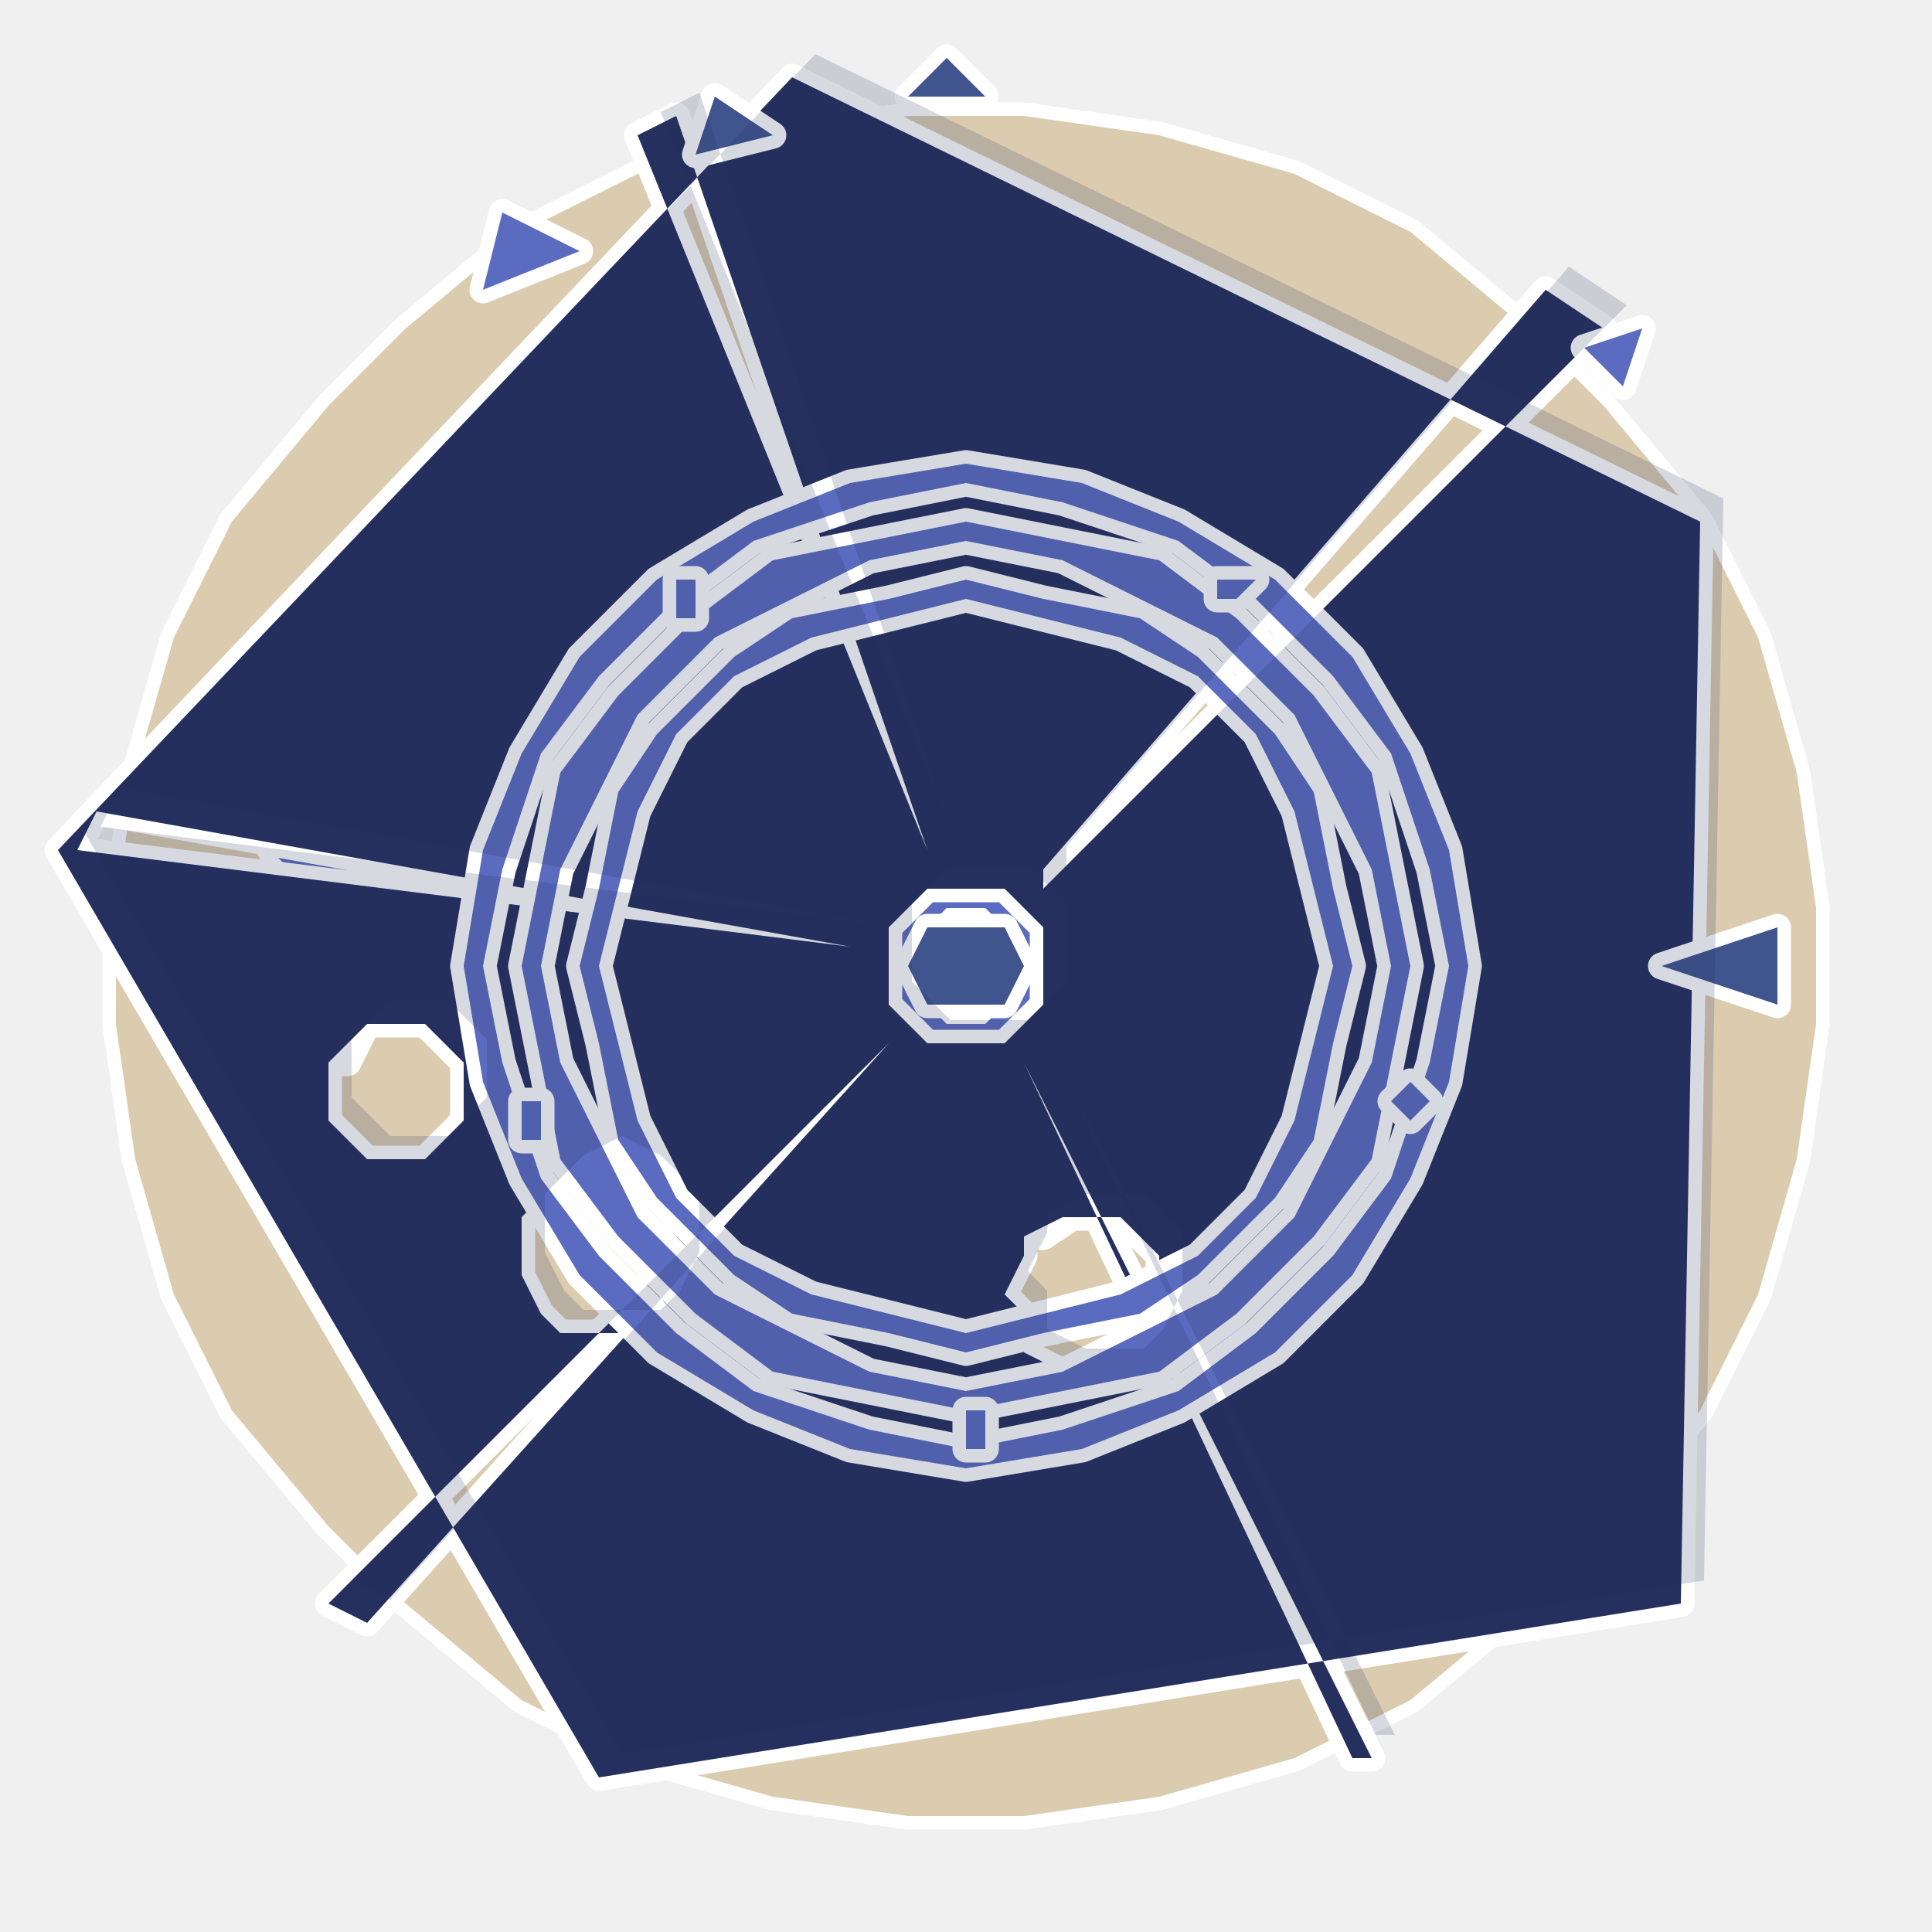
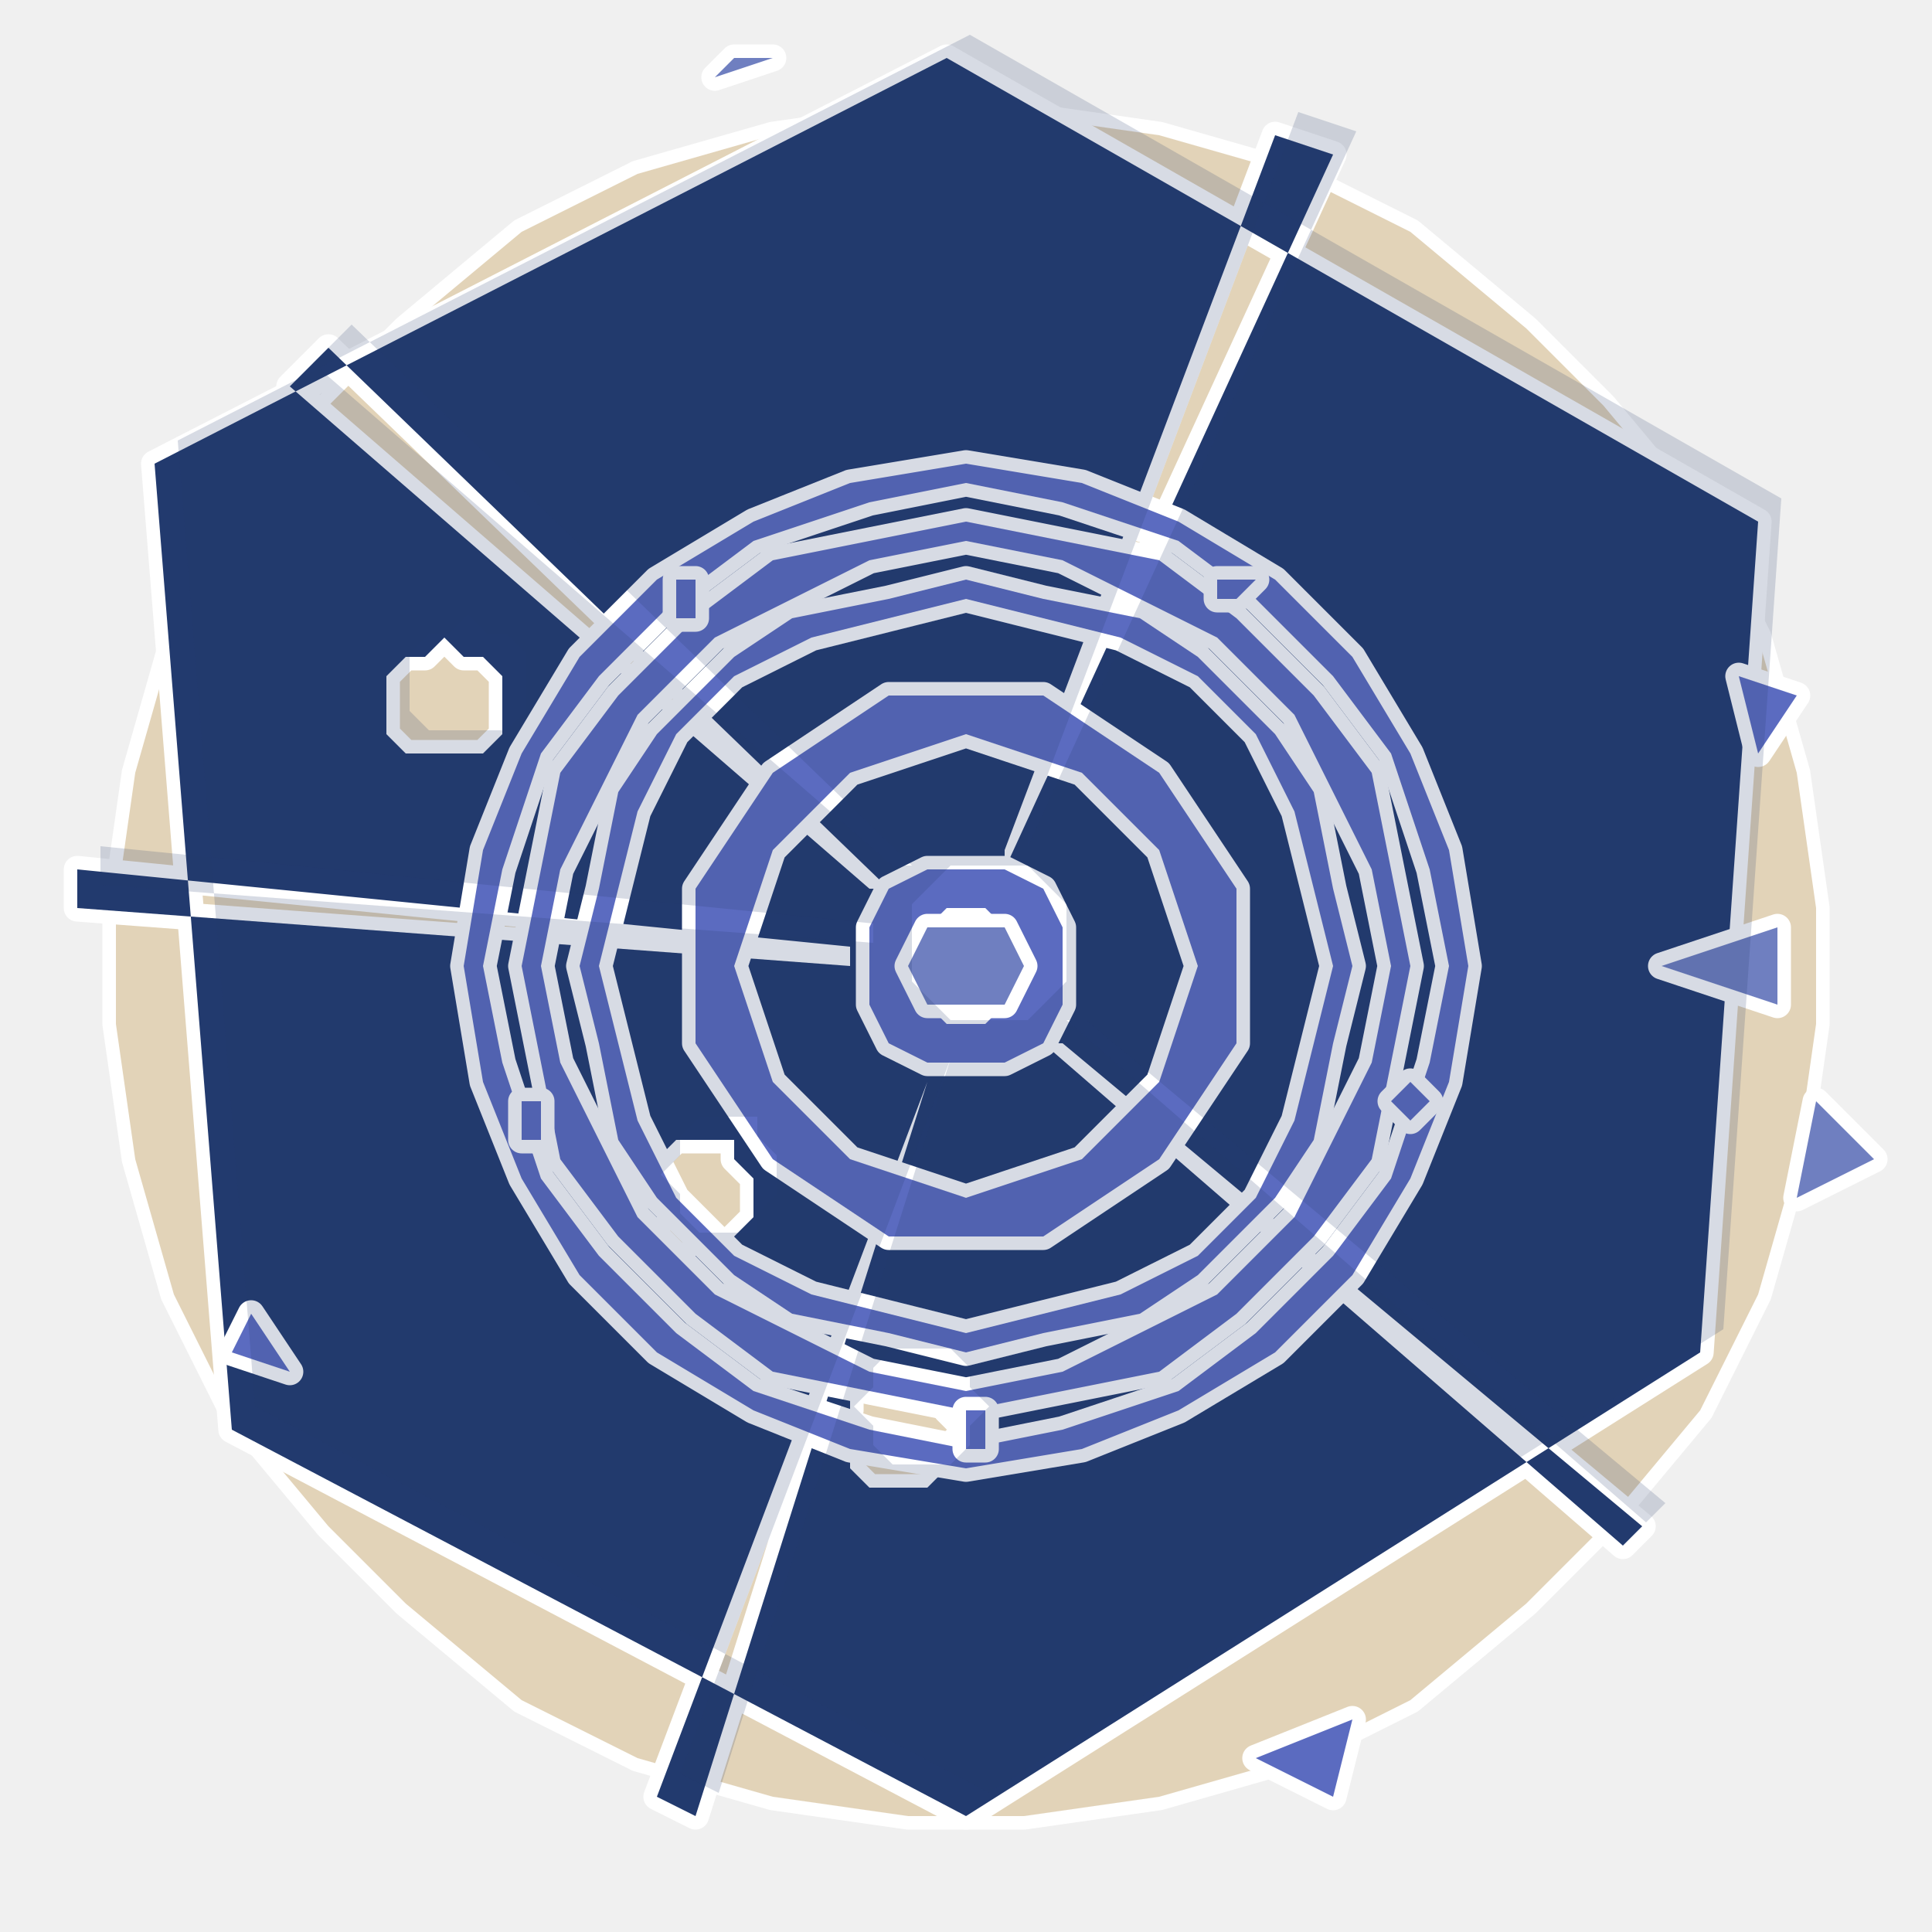
<svg xmlns="http://www.w3.org/2000/svg" viewBox="0 0 100 100" role="img" aria-label="@playform/ets-hook-dsh-edit-suggester - spike-star">
  <style>
		@media (prefers-reduced-motion: no-preference) {
			.ets-hook-dsh-edit-suggester-scene * { transform-box: view-box; transform-origin: 50% 50%; }
- 		.ets-hook-dsh-edit-suggester-counter { animation: ets-hook-dsh-edit-suggester-counter 21s linear -2s infinite; }
+ 		.ets-hook-dsh-edit-suggester-counter { animation: ets-hook-dsh-edit-suggester-counter 24s linear -5s infinite; }
		@keyframes ets-hook-dsh-edit-suggester-counter { to { transform: rotate(-360deg); } }
- 		.ets-hook-dsh-edit-suggester-breathe { animation: ets-hook-dsh-edit-suggester-breathe 5s ease-in-out -2s infinite; }
+ 		.ets-hook-dsh-edit-suggester-breathe { animation: ets-hook-dsh-edit-suggester-breathe 5s ease-in-out -5s infinite; }
		@keyframes ets-hook-dsh-edit-suggester-breathe { 50% { transform: scale(1.06); opacity: 0.85; } }
- 		.ets-hook-dsh-edit-suggester-fire { animation: ets-hook-dsh-edit-suggester-fire 3.0s ease-in-out infinite; }
+ 		.ets-hook-dsh-edit-suggester-fire { animation: ets-hook-dsh-edit-suggester-fire 3.1s ease-in-out infinite; }
		@keyframes ets-hook-dsh-edit-suggester-fire { 0%, 100% { opacity: 0.35; } 50% { opacity: 1; } }
- 		.ets-hook-dsh-edit-suggester-twinkle { animation: ets-hook-dsh-edit-suggester-twinkle 9s ease-in-out -2s infinite; }
+ 		.ets-hook-dsh-edit-suggester-twinkle { animation: ets-hook-dsh-edit-suggester-twinkle 9s ease-in-out -5s infinite; }
		@keyframes ets-hook-dsh-edit-suggester-twinkle { 0%, 100% { transform: scale(0.94); opacity: 0.4; } 50% { transform: scale(1.06); opacity: 1; } }
- 		.ets-hook-dsh-edit-suggester-trace { animation: ets-hook-dsh-edit-suggester-trace 4s ease-in-out -2s infinite; }
+ 		.ets-hook-dsh-edit-suggester-trace { animation: ets-hook-dsh-edit-suggester-trace 4s ease-in-out -5s infinite; }
		@keyframes ets-hook-dsh-edit-suggester-trace { 0%, 100% { transform: translate(0, 0); opacity: 1; } 50% { transform: translate(1.4px, -1.4px); opacity: 0.35; } }
		}
	</style>
  <defs>
    <path id="ets-hook-dsh-edit-suggester-0" d="M91,67 L88,73 L83,79 L79,83 L73,88 L67,91 L60,93 L53,94 L47,94 L40,93 L33,91 L27,88 L21,83 L17,79 L12,73 L9,67 L7,60 L6,53 L6,47 L7,40 L9,33 L12,27 L17,21 L21,17 L27,12 L33,9 L40,7 L47,6 L53,6 L60,7 L67,9 L73,12 L79,17 L83,21 L88,27 L91,33 L93,40 L94,47 L94,53 L93,60 Z" />
-     <path id="ets-hook-dsh-edit-suggester-1" d="M19,44 L18,45 L17,46 L15,45 L14,44 L15,42 L17,41 L18,42 Z" />
-     <path id="ets-hook-dsh-edit-suggester-2" d="M19,53 L18,55 L16,55 L14,55 L14,53 L14,51 L16,51 L18,51 Z" />
-     <path id="ets-hook-dsh-edit-suggester-3" d="M64,50 L64,54 L62,57 L60,60 L57,62 L54,64 L50,64 L46,64 L43,62 L40,60 L38,57 L36,54 L36,50 L36,46 L38,43 L40,40 L43,38 L46,36 L50,36 L54,36 L57,38 L60,40 L62,43 L64,46 Z M62,50 L61,53 L60,56 L58,58 L56,60 L53,61 L50,62 L47,61 L44,60 L42,58 L40,56 L39,53 L38,50 L39,47 L40,44 L42,42 L44,40 L47,39 L50,38 L53,39 L56,40 L58,42 L60,44 L61,47 Z" />
-     <path id="ets-hook-dsh-edit-suggester-4" d="M55,50 L55,52 L54,54 L52,55 L50,55 L48,55 L46,54 L45,52 L45,50 L45,48 L46,46 L48,45 L50,45 L52,45 L54,46 L55,48 Z M53,50 L53,51 L52,52 L51,53 L50,53 L49,53 L48,52 L47,51 L47,50 L47,49 L48,48 L49,47 L50,47 L51,47 L52,48 L53,49 Z" />
-     <path id="ets-hook-dsh-edit-suggester-5" d="M87,83 L31,92 L3,44 L41,4 L88,27 Z M53,55 L71,91 L70,91 L53,55 Z M60,67 L60,68 L59,70 L58,71 L56,71 L55,71 L53,70 L53,68 L52,67 L53,65 L53,64 L55,63 L56,63 L58,63 L59,64 L60,65 Z M46,54 L19,84 L17,83 L46,54 Z M44,49 L4,44 L5,42 L44,49 Z M35,65 L35,66 L34,68 L33,69 L31,69 L29,69 L28,68 L27,66 L27,65 L27,63 L28,62 L29,61 L31,60 L33,61 L34,62 L35,63 Z M48,44 L33,7 L35,6 L48,44 Z M54,45 L80,15 L83,17 L54,46 Z M24,56 L24,58 L23,59 L22,60 L21,60 L19,60 L18,59 L17,58 L17,56 L17,55 L18,54 L19,53 L21,53 L22,53 L23,54 L24,55 Z M54,50 L54,52 L53,53 L52,54 L50,54 L48,54 L47,53 L46,52 L46,50 L46,48 L47,47 L48,46 L50,46 L52,46 L53,47 L54,48 Z" />
-     <path id="ets-hook-dsh-edit-suggester-6" d="M92,48 L86,50 L92,52 Z" />
-     <path id="ets-hook-dsh-edit-suggester-7" d="M70,50 L69,54 L68,59 L66,62 L62,66 L59,68 L54,69 L50,70 L46,69 L41,68 L38,66 L34,62 L32,59 L31,54 L30,50 L31,46 L32,41 L34,38 L38,34 L41,32 L46,31 L50,30 L54,31 L59,32 L62,34 L66,38 L68,41 L69,46 Z M69,50 L68,54 L67,58 L65,62 L62,65 L58,67 L54,68 L50,69 L46,68 L42,67 L38,65 L35,62 L33,58 L32,54 L31,50 L32,46 L33,42 L35,38 L38,35 L42,33 L46,32 L50,31 L54,32 L58,33 L62,35 L65,38 L67,42 L68,46 Z" />
-     <path id="ets-hook-dsh-edit-suggester-8" d="M73,50 L72,55 L71,60 L68,64 L64,68 L60,71 L55,72 L50,73 L45,72 L40,71 L36,68 L32,64 L29,60 L28,55 L27,50 L28,45 L29,40 L32,36 L36,32 L40,29 L45,28 L50,27 L55,28 L60,29 L64,32 L68,36 L71,40 L72,45 Z M72,50 L71,55 L69,59 L67,63 L63,67 L59,69 L55,71 L50,72 L45,71 L41,69 L37,67 L33,63 L31,59 L29,55 L28,50 L29,45 L31,41 L33,37 L37,33 L41,31 L45,29 L50,28 L55,29 L59,31 L63,33 L67,37 L69,41 L71,45 Z" />
-     <path id="ets-hook-dsh-edit-suggester-9" d="M76,50 L75,56 L73,61 L70,66 L66,70 L61,73 L56,75 L50,76 L44,75 L39,73 L34,70 L30,66 L27,61 L25,56 L24,50 L25,44 L27,39 L30,34 L34,30 L39,27 L44,25 L50,24 L56,25 L61,27 L66,30 L70,34 L73,39 L75,44 Z M75,50 L74,55 L72,61 L69,65 L65,69 L61,72 L55,74 L50,75 L45,74 L39,72 L35,69 L31,65 L28,61 L26,55 L25,50 L26,45 L28,39 L31,35 L35,31 L39,28 L45,26 L50,25 L55,26 L61,28 L65,31 L69,35 L72,39 L74,45 Z" />
-     <path id="ets-hook-dsh-edit-suggester-10" d="M74,57 L73,58 L73,58 L72,57 L73,56 L73,56 Z" />
-     <path id="ets-hook-dsh-edit-suggester-11" d="M51,74 L51,75 L50,75 L50,74 L50,73 L51,73 Z" />
-     <path id="ets-hook-dsh-edit-suggester-12" d="M28,58 L28,59 L27,59 L27,58 L27,57 L28,57 Z" />
-     <path id="ets-hook-dsh-edit-suggester-13" d="M36,31 L36,32 L35,32 L35,31 L35,30 L36,30 Z" />
-     <path id="ets-hook-dsh-edit-suggester-14" d="M65,30 L64,31 L63,31 L63,30 L63,30 L64,30 Z" />
-     <path id="ets-hook-dsh-edit-suggester-15" d="M25,15 L26,11 L30,13 Z" />
-     <path id="ets-hook-dsh-edit-suggester-16" d="M47,5 L49,3 L51,5 Z" />
-     <path id="ets-hook-dsh-edit-suggester-17" d="M82,18 L85,17 L84,20 Z" />
-     <path id="ets-hook-dsh-edit-suggester-18" d="M36,8 L37,5 L40,7 Z" />
-     <path id="ets-hook-dsh-edit-suggester-19" d="M53,50 L52,52 L51,52 L49,52 L48,52 L47,50 L48,48 L49,48 L51,48 L52,48 Z" />
+     <path id="ets-hook-dsh-edit-suggester-1" d="M86,43 L85,45 L83,45 L82,45 L81,43 L82,41 L83,41 L85,41 Z" />
+     <path id="ets-hook-dsh-edit-suggester-2" d="M20,59 L19,60 L17,61 L15,60 L15,59 L15,57 L17,56 L19,57 Z" />
+     <path id="ets-hook-dsh-edit-suggester-3" d="M37,80 L36,82 L35,83 L33,82 L32,80 L33,79 L35,78 L36,79 Z" />
+     <path id="ets-hook-dsh-edit-suggester-4" d="M88,70 L50,94 L12,74 L8,24 L49,3 L91,27 Z M55,54 L85,79 L84,80 L54,54 Z M39,62 L39,63 L38,64 L38,65 L36,65 L35,65 L34,64 L34,63 L33,62 L34,61 L34,60 L35,59 L36,59 L38,59 L38,60 L39,61 Z M48,56 L36,94 L34,93 L48,56 Z M44,50 L4,47 L4,45 L44,49 Z M50,74 L49,75 L49,76 L48,77 L47,77 L45,77 L44,76 L44,75 L43,74 L44,73 L44,72 L45,71 L47,71 L48,71 L49,72 L49,73 Z M45,46 L15,20 L17,18 L46,46 Z M52,44 L66,7 L69,8 L52,45 Z M26,36 L26,38 L25,39 L24,39 L23,39 L22,39 L21,39 L20,38 L20,36 L20,35 L21,34 L22,34 L23,33 L24,34 L25,34 L26,35 Z M54,50 L54,52 L53,53 L52,54 L50,54 L48,54 L47,53 L46,52 L46,50 L46,48 L47,47 L48,46 L50,46 L52,46 L53,47 L54,48 Z" />
+     <path id="ets-hook-dsh-edit-suggester-5" d="M64,50 L64,54 L62,57 L60,60 L57,62 L54,64 L50,64 L46,64 L43,62 L40,60 L38,57 L36,54 L36,50 L36,46 L38,43 L40,40 L43,38 L46,36 L50,36 L54,36 L57,38 L60,40 L62,43 L64,46 Z M62,50 L61,53 L60,56 L58,58 L56,60 L53,61 L50,62 L47,61 L44,60 L42,58 L40,56 L39,53 L38,50 L39,47 L40,44 L42,42 L44,40 L47,39 L50,38 L53,39 L56,40 L58,42 L60,44 L61,47 Z" />
+     <path id="ets-hook-dsh-edit-suggester-6" d="M55,50 L55,52 L54,54 L52,55 L50,55 L48,55 L46,54 L45,52 L45,50 L45,48 L46,46 L48,45 L50,45 L52,45 L54,46 L55,48 Z M53,50 L53,51 L52,52 L51,53 L50,53 L49,53 L48,52 L47,51 L47,50 L47,49 L48,48 L49,47 L50,47 L51,47 L52,48 L53,49 Z" />
+     <path id="ets-hook-dsh-edit-suggester-7" d="M92,48 L86,50 L92,52 Z" />
+     <path id="ets-hook-dsh-edit-suggester-8" d="M70,50 L69,54 L68,59 L66,62 L62,66 L59,68 L54,69 L50,70 L46,69 L41,68 L38,66 L34,62 L32,59 L31,54 L30,50 L31,46 L32,41 L34,38 L38,34 L41,32 L46,31 L50,30 L54,31 L59,32 L62,34 L66,38 L68,41 L69,46 Z M69,50 L68,54 L67,58 L65,62 L62,65 L58,67 L54,68 L50,69 L46,68 L42,67 L38,65 L35,62 L33,58 L32,54 L31,50 L32,46 L33,42 L35,38 L38,35 L42,33 L46,32 L50,31 L54,32 L58,33 L62,35 L65,38 L67,42 L68,46 Z" />
+     <path id="ets-hook-dsh-edit-suggester-9" d="M73,50 L72,55 L71,60 L68,64 L64,68 L60,71 L55,72 L50,73 L45,72 L40,71 L36,68 L32,64 L29,60 L28,55 L27,50 L28,45 L29,40 L32,36 L36,32 L40,29 L45,28 L50,27 L55,28 L60,29 L64,32 L68,36 L71,40 L72,45 Z M72,50 L71,55 L69,59 L67,63 L63,67 L59,69 L55,71 L50,72 L45,71 L41,69 L37,67 L33,63 L31,59 L29,55 L28,50 L29,45 L31,41 L33,37 L37,33 L41,31 L45,29 L50,28 L55,29 L59,31 L63,33 L67,37 L69,41 L71,45 Z" />
+     <path id="ets-hook-dsh-edit-suggester-10" d="M76,50 L75,56 L73,61 L70,66 L66,70 L61,73 L56,75 L50,76 L44,75 L39,73 L34,70 L30,66 L27,61 L25,56 L24,50 L25,44 L27,39 L30,34 L34,30 L39,27 L44,25 L50,24 L56,25 L61,27 L66,30 L70,34 L73,39 L75,44 Z M75,50 L74,55 L72,61 L69,65 L65,69 L61,72 L55,74 L50,75 L45,74 L39,72 L35,69 L31,65 L28,61 L26,55 L25,50 L26,45 L28,39 L31,35 L35,31 L39,28 L45,26 L50,25 L55,26 L61,28 L65,31 L69,35 L72,39 L74,45 Z" />
+     <path id="ets-hook-dsh-edit-suggester-11" d="M74,57 L73,58 L73,58 L72,57 L73,56 L73,56 Z" />
+     <path id="ets-hook-dsh-edit-suggester-12" d="M51,74 L51,75 L50,75 L50,74 L50,73 L51,73 Z" />
+     <path id="ets-hook-dsh-edit-suggester-13" d="M28,58 L28,59 L27,59 L27,58 L27,57 L28,57 Z" />
+     <path id="ets-hook-dsh-edit-suggester-14" d="M36,31 L36,32 L35,32 L35,31 L35,30 L36,30 Z" />
+     <path id="ets-hook-dsh-edit-suggester-15" d="M70,89 L69,93 L65,91 Z" />
+     <path id="ets-hook-dsh-edit-suggester-16" d="M65,30 L64,31 L63,31 L63,30 L63,30 L64,30 Z" />
+     <path id="ets-hook-dsh-edit-suggester-17" d="M94,57 L97,60 L93,62 Z" />
+     <path id="ets-hook-dsh-edit-suggester-18" d="M90,35 L93,36 L91,39 Z" />
+     <path id="ets-hook-dsh-edit-suggester-19" d="M37,4 L38,3 L40,3 Z" />
+     <path id="ets-hook-dsh-edit-suggester-20" d="M15,71 L12,70 L13,68 Z" />
+     <path id="ets-hook-dsh-edit-suggester-21" d="M53,50 L52,52 L51,52 L49,52 L48,52 L47,50 L48,48 L49,48 L51,48 L52,48 Z" />
  </defs>
  <g class="ets-hook-dsh-edit-suggester-scene">
-     <g fill="#DBCCB0" fill-opacity="1" fill-rule="evenodd" stroke="#ffffff" stroke-width="1.4" stroke-linejoin="round" paint-order="stroke fill">
+     <g fill="#E2D3B8" fill-opacity="1" fill-rule="evenodd" stroke="#ffffff" stroke-width="1.4" stroke-linejoin="round" paint-order="stroke fill">
      <use class="ets-hook-dsh-edit-suggester-breathe" href="#ets-hook-dsh-edit-suggester-0" />
    </g>
    <g fill="#5B6BC0" fill-opacity="1" fill-rule="evenodd" stroke="#ffffff" stroke-width="1.4" stroke-linejoin="round" paint-order="stroke fill">
-       <use class="ets-hook-dsh-edit-suggester-fire" style="animation-delay:-2.00s" href="#ets-hook-dsh-edit-suggester-1" />
-       <use class="ets-hook-dsh-edit-suggester-fire" style="animation-delay:-2.18s" href="#ets-hook-dsh-edit-suggester-2" />
-       <use class="ets-hook-dsh-edit-suggester-breathe" href="#ets-hook-dsh-edit-suggester-3" />
-       <use class="ets-hook-dsh-edit-suggester-breathe" href="#ets-hook-dsh-edit-suggester-4" />
+       <use class="ets-hook-dsh-edit-suggester-fire" style="animation-delay:-5.00s" href="#ets-hook-dsh-edit-suggester-1" />
+       <use class="ets-hook-dsh-edit-suggester-fire" style="animation-delay:-5.18s" href="#ets-hook-dsh-edit-suggester-2" />
+       <use class="ets-hook-dsh-edit-suggester-fire" style="animation-delay:-5.36s" href="#ets-hook-dsh-edit-suggester-3" />
    </g>
-     <g fill="#26305E" fill-opacity="1" fill-rule="evenodd" stroke="#ffffff" stroke-width="1.4" stroke-linejoin="round" paint-order="stroke fill">
-       <use href="#ets-hook-dsh-edit-suggester-5" />
-     </g>
-     <g fill="#40548D" fill-opacity="1" fill-rule="evenodd" stroke="#ffffff" stroke-width="1.4" stroke-linejoin="round" paint-order="stroke fill">
-       <use class="ets-hook-dsh-edit-suggester-fire" style="animation-delay:-2.36s" href="#ets-hook-dsh-edit-suggester-6" />
+     <g fill="#223A6E" fill-opacity="1" fill-rule="evenodd" stroke="#ffffff" stroke-width="1.4" stroke-linejoin="round" paint-order="stroke fill">
+       <use href="#ets-hook-dsh-edit-suggester-4" />
    </g>
    <g fill="#5B6BC0" fill-opacity="1" fill-rule="evenodd" stroke="#ffffff" stroke-width="1.4" stroke-linejoin="round" paint-order="stroke fill">
-       <use class="ets-hook-dsh-edit-suggester-breathe" href="#ets-hook-dsh-edit-suggester-7" />
+       <use class="ets-hook-dsh-edit-suggester-breathe" href="#ets-hook-dsh-edit-suggester-5" />
+       <use class="ets-hook-dsh-edit-suggester-breathe" href="#ets-hook-dsh-edit-suggester-6" />
+     </g>
+     <g fill="#6F7FC0" fill-opacity="1" fill-rule="evenodd" stroke="#ffffff" stroke-width="1.4" stroke-linejoin="round" paint-order="stroke fill">
+       <use class="ets-hook-dsh-edit-suggester-fire" style="animation-delay:-5.54s" href="#ets-hook-dsh-edit-suggester-7" />
+     </g>
+     <g fill="#5B6BC0" fill-opacity="1" fill-rule="evenodd" stroke="#ffffff" stroke-width="1.4" stroke-linejoin="round" paint-order="stroke fill">
      <use class="ets-hook-dsh-edit-suggester-breathe" href="#ets-hook-dsh-edit-suggester-8" />
      <use class="ets-hook-dsh-edit-suggester-breathe" href="#ets-hook-dsh-edit-suggester-9" />
-       <use class="ets-hook-dsh-edit-suggester-counter" href="#ets-hook-dsh-edit-suggester-10" />
+       <use class="ets-hook-dsh-edit-suggester-breathe" href="#ets-hook-dsh-edit-suggester-10" />
      <use class="ets-hook-dsh-edit-suggester-counter" href="#ets-hook-dsh-edit-suggester-11" />
      <use class="ets-hook-dsh-edit-suggester-counter" href="#ets-hook-dsh-edit-suggester-12" />
      <use class="ets-hook-dsh-edit-suggester-counter" href="#ets-hook-dsh-edit-suggester-13" />
      <use class="ets-hook-dsh-edit-suggester-counter" href="#ets-hook-dsh-edit-suggester-14" />
      <use class="ets-hook-dsh-edit-suggester-twinkle" href="#ets-hook-dsh-edit-suggester-15" />
+       <use class="ets-hook-dsh-edit-suggester-counter" href="#ets-hook-dsh-edit-suggester-16" />
    </g>
-     <g fill="#40548D" fill-opacity="1" fill-rule="evenodd" stroke="#ffffff" stroke-width="1.4" stroke-linejoin="round" paint-order="stroke fill">
-       <use class="ets-hook-dsh-edit-suggester-twinkle" href="#ets-hook-dsh-edit-suggester-16" />
+     <g fill="#6F7FC0" fill-opacity="1" fill-rule="evenodd" stroke="#ffffff" stroke-width="1.4" stroke-linejoin="round" paint-order="stroke fill">
+       <use class="ets-hook-dsh-edit-suggester-twinkle" href="#ets-hook-dsh-edit-suggester-17" />
    </g>
    <g fill="#5B6BC0" fill-opacity="1" fill-rule="evenodd" stroke="#ffffff" stroke-width="1.4" stroke-linejoin="round" paint-order="stroke fill">
-       <use class="ets-hook-dsh-edit-suggester-twinkle" href="#ets-hook-dsh-edit-suggester-17" />
+       <use class="ets-hook-dsh-edit-suggester-twinkle" href="#ets-hook-dsh-edit-suggester-18" />
    </g>
-     <g fill="#40548D" fill-opacity="1" fill-rule="evenodd" stroke="#ffffff" stroke-width="1.4" stroke-linejoin="round" paint-order="stroke fill">
-       <use class="ets-hook-dsh-edit-suggester-twinkle" href="#ets-hook-dsh-edit-suggester-18" />
-       <use class="ets-hook-dsh-edit-suggester-breathe" href="#ets-hook-dsh-edit-suggester-19" />
+     <g fill="#6F7FC0" fill-opacity="1" fill-rule="evenodd" stroke="#ffffff" stroke-width="1.4" stroke-linejoin="round" paint-order="stroke fill">
+       <use class="ets-hook-dsh-edit-suggester-twinkle" href="#ets-hook-dsh-edit-suggester-19" />
    </g>
-     <g class="ets-hook-dsh-edit-suggester-trace" fill="#26305E" fill-opacity="0.18" fill-rule="evenodd" stroke="none">
+     <g fill="#5B6BC0" fill-opacity="1" fill-rule="evenodd" stroke="#ffffff" stroke-width="1.4" stroke-linejoin="round" paint-order="stroke fill">
+       <use class="ets-hook-dsh-edit-suggester-twinkle" href="#ets-hook-dsh-edit-suggester-20" />
+     </g>
+     <g fill="#6F7FC0" fill-opacity="1" fill-rule="evenodd" stroke="#ffffff" stroke-width="1.4" stroke-linejoin="round" paint-order="stroke fill">
+       <use class="ets-hook-dsh-edit-suggester-breathe" href="#ets-hook-dsh-edit-suggester-21" />
+     </g>
+     <g class="ets-hook-dsh-edit-suggester-trace" fill="#223A6E" fill-opacity="0.18" fill-rule="evenodd" stroke="none">
      <g transform="translate(1.2,-1.2)">
-         <use href="#ets-hook-dsh-edit-suggester-5" />
+         <use href="#ets-hook-dsh-edit-suggester-4" />
      </g>
    </g>
  </g>
</svg>
